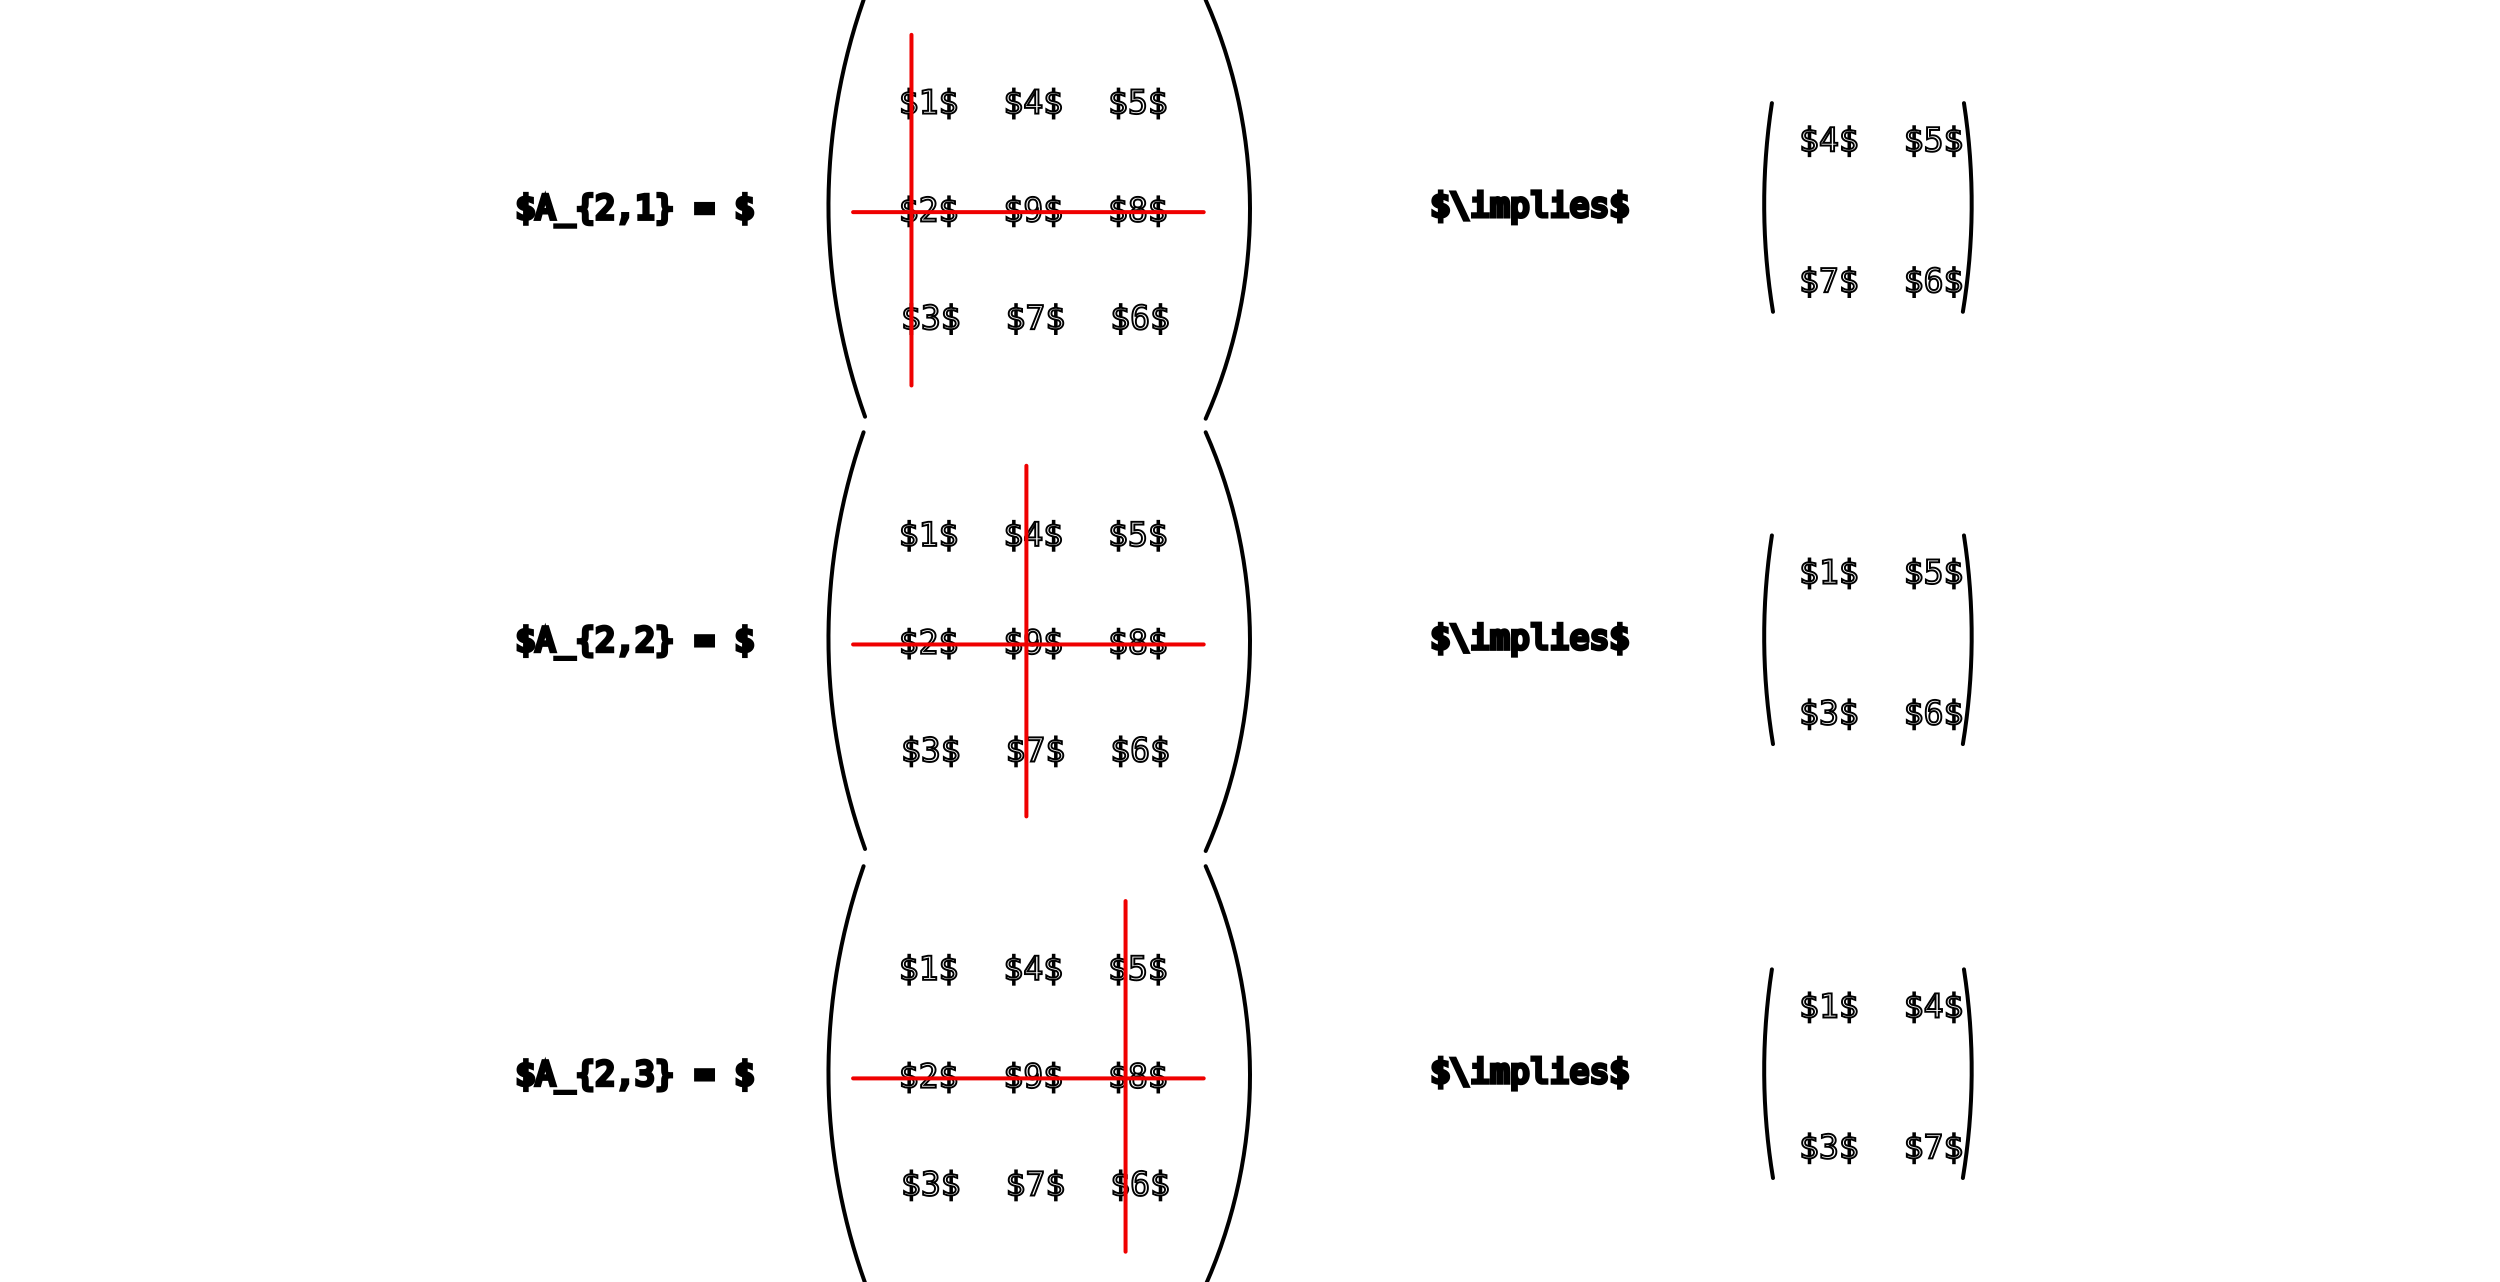
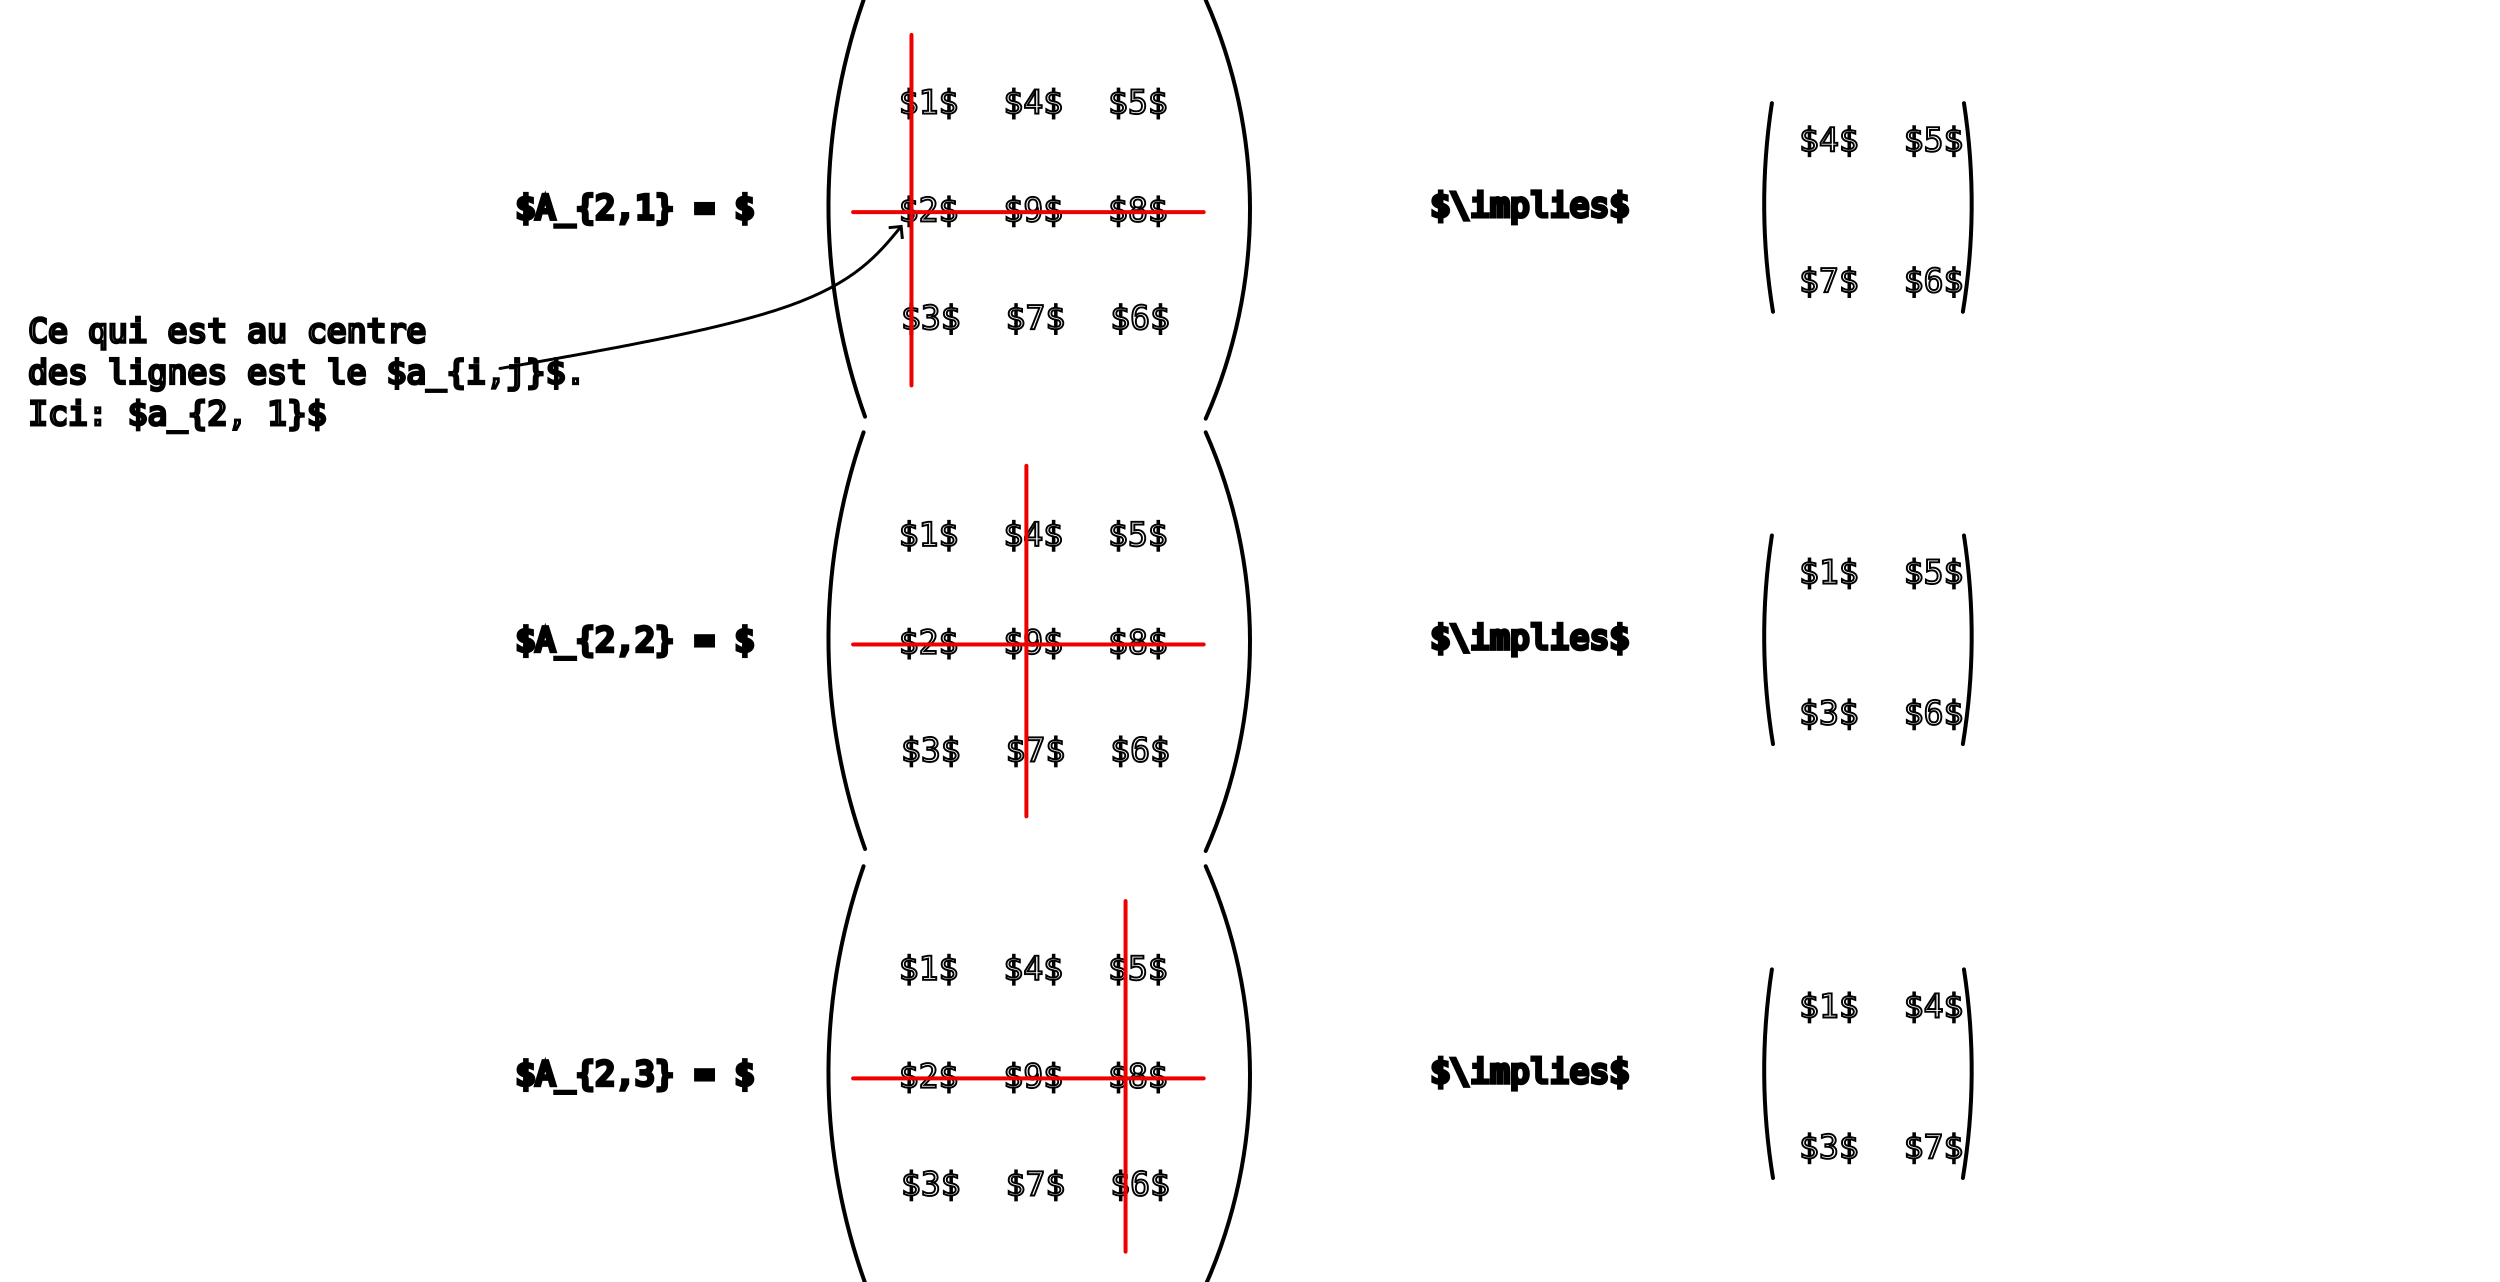
<svg xmlns="http://www.w3.org/2000/svg" width="240mm" height="123mm" viewBox="0 0 240 123" version="1.1" id="svg8">
  <defs id="defs2">
-     </defs>
+     <marker style="overflow:visible" id="ArrowWide" refX="0" refY="0" orient="auto-start-reverse" markerWidth="1" markerHeight="1" viewBox="0 0 1 1" preserveAspectRatio="xMidYMid">
+       <path style="fill:none;stroke:context-stroke;stroke-width:1;stroke-linecap:butt" d="M 3,-3 0,0 3,3" transform="rotate(180,0.125,0)" id="path5" />
+     </marker>
+   </defs>
  <g id="layer1" transform="translate(0,-177)">
    <path style="fill:none;stroke:#000000;stroke-width:0.384;stroke-linecap:round;stroke-dasharray:none;stroke-opacity:1" d="m 83.618,216.611 c -2.339,6.67 -3.483,13.757 -3.362,20.824 0.112,6.526 1.3,13.032 3.503,19.176" id="path1" transform="translate(-0.7145342,-39.6107)" />
    <path style="fill:none;stroke:#000000;stroke-width:0.384;stroke-linecap:round;stroke-dasharray:none;stroke-opacity:1" d="m 82.892,216.611 c -2.781,6.276 -4.24,13.135 -4.253,20 -0.013,6.929 1.446,13.857 4.253,20.192" id="path1-9" transform="matrix(-1,0,0,1,198.6392,-39.6107)" />
    <text xml:space="preserve" style="font-size:3.175px;font-family:Monospace;-inkscape-font-specification:Monospace;text-align:start;writing-mode:lr-tb;direction:ltr;text-anchor:start;fill:none;stroke:#000000;stroke-width:0.184;stroke-linecap:round;stroke-opacity:1" x="86.282" y="187.907" id="text1">
      <tspan id="tspan1" style="stroke-width:0.184" x="86.282" y="187.907">$1$</tspan>
    </text>
    <text xml:space="preserve" style="font-size:3.175px;font-family:Monospace;-inkscape-font-specification:Monospace;text-align:start;writing-mode:lr-tb;direction:ltr;text-anchor:start;fill:none;stroke:#000000;stroke-width:0.184;stroke-linecap:round;stroke-opacity:1" x="96.328" y="187.907" id="text1-3">
      <tspan id="tspan1-6" style="stroke-width:0.184" x="96.328" y="187.907">$4$</tspan>
    </text>
    <text xml:space="preserve" style="font-size:3.175px;font-family:Monospace;-inkscape-font-specification:Monospace;text-align:start;writing-mode:lr-tb;direction:ltr;text-anchor:start;fill:none;stroke:#000000;stroke-width:0.184;stroke-linecap:round;stroke-opacity:1" x="106.375" y="187.907" id="text1-3-8">
      <tspan id="tspan1-6-0" style="stroke-width:0.184" x="106.375" y="187.907">$5$</tspan>
    </text>
    <text xml:space="preserve" style="font-size:3.175px;font-family:Monospace;-inkscape-font-specification:Monospace;text-align:start;writing-mode:lr-tb;direction:ltr;text-anchor:start;fill:none;stroke:#000000;stroke-width:0.184;stroke-linecap:round;stroke-opacity:1" x="172.71" y="191.524" id="text1-3-0">
      <tspan id="tspan1-6-9" style="stroke-width:0.184" x="172.71" y="191.524">$4$</tspan>
    </text>
    <text xml:space="preserve" style="font-size:3.175px;font-family:Monospace;-inkscape-font-specification:Monospace;text-align:start;writing-mode:lr-tb;direction:ltr;text-anchor:start;fill:none;stroke:#000000;stroke-width:0.184;stroke-linecap:round;stroke-opacity:1" x="182.756" y="191.524" id="text1-3-8-3">
      <tspan id="tspan1-6-0-7" style="stroke-width:0.184" x="182.756" y="191.524">$5$</tspan>
    </text>
    <text xml:space="preserve" style="font-size:3.175px;font-family:Monospace;-inkscape-font-specification:Monospace;text-align:start;writing-mode:lr-tb;direction:ltr;text-anchor:start;fill:none;stroke:#000000;stroke-width:0.184;stroke-linecap:round;stroke-opacity:1" x="86.282" y="198.256" id="text1-8">
      <tspan id="tspan1-8" style="stroke-width:0.184" x="86.282" y="198.256">$2$</tspan>
    </text>
    <text xml:space="preserve" style="font-size:3.175px;font-family:Monospace;-inkscape-font-specification:Monospace;text-align:start;writing-mode:lr-tb;direction:ltr;text-anchor:start;fill:none;stroke:#000000;stroke-width:0.184;stroke-linecap:round;stroke-opacity:1" x="96.328" y="198.256" id="text1-3-3">
      <tspan id="tspan1-6-8" style="stroke-width:0.184" x="96.328" y="198.256">$9$</tspan>
    </text>
    <text xml:space="preserve" style="font-size:3.175px;font-family:Monospace;-inkscape-font-specification:Monospace;text-align:start;writing-mode:lr-tb;direction:ltr;text-anchor:start;fill:none;stroke:#000000;stroke-width:0.184;stroke-linecap:round;stroke-opacity:1" x="106.375" y="198.256" id="text1-3-8-1">
      <tspan id="tspan1-6-0-5" style="stroke-width:0.184" x="106.375" y="198.256">$8$</tspan>
    </text>
    <text xml:space="preserve" style="font-size:3.175px;font-family:Monospace;-inkscape-font-specification:Monospace;text-align:start;writing-mode:lr-tb;direction:ltr;text-anchor:start;fill:none;stroke:#000000;stroke-width:0.184;stroke-linecap:round;stroke-opacity:1" x="86.493" y="208.605" id="text1-8-4">
      <tspan id="tspan1-8-3" style="stroke-width:0.184" x="86.493" y="208.605">$3$</tspan>
    </text>
    <text xml:space="preserve" style="font-size:3.175px;font-family:Monospace;-inkscape-font-specification:Monospace;text-align:start;writing-mode:lr-tb;direction:ltr;text-anchor:start;fill:none;stroke:#000000;stroke-width:0.184;stroke-linecap:round;stroke-opacity:1" x="96.54" y="208.605" id="text1-3-3-6">
      <tspan id="tspan1-6-8-5" style="stroke-width:0.184" x="96.54" y="208.605">$7$</tspan>
    </text>
    <text xml:space="preserve" style="font-size:3.175px;font-family:Monospace;-inkscape-font-specification:Monospace;text-align:start;writing-mode:lr-tb;direction:ltr;text-anchor:start;fill:none;stroke:#000000;stroke-width:0.184;stroke-linecap:round;stroke-opacity:1" x="106.586" y="208.605" id="text1-3-8-1-9">
      <tspan id="tspan1-6-0-5-5" style="stroke-width:0.184" x="106.586" y="208.605">$6$</tspan>
    </text>
    <text xml:space="preserve" style="font-size:3.175px;font-family:Monospace;-inkscape-font-specification:Monospace;text-align:start;writing-mode:lr-tb;direction:ltr;text-anchor:start;fill:none;stroke:#000000;stroke-width:0.184;stroke-linecap:round;stroke-opacity:1" x="172.71" y="205.044" id="text1-3-3-6-5">
      <tspan id="tspan1-6-8-5-7" style="stroke-width:0.184" x="172.71" y="205.044">$7$</tspan>
    </text>
    <text xml:space="preserve" style="font-size:3.175px;font-family:Monospace;-inkscape-font-specification:Monospace;text-align:start;writing-mode:lr-tb;direction:ltr;text-anchor:start;fill:none;stroke:#000000;stroke-width:0.184;stroke-linecap:round;stroke-opacity:1" x="182.756" y="205.044" id="text1-3-8-1-9-2">
      <tspan id="tspan1-6-0-5-5-9" style="stroke-width:0.184" x="182.756" y="205.044">$6$</tspan>
    </text>
    <text xml:space="preserve" style="font-size:3.175px;font-family:Monospace;-inkscape-font-specification:Monospace;text-align:start;writing-mode:lr-tb;direction:ltr;text-anchor:start;fill:none;stroke:#000000;stroke-width:0.384;stroke-linecap:round;stroke-dasharray:none;stroke-opacity:1" x="137.304" y="197.789" id="text2">
      <tspan id="tspan2" style="stroke-width:0.384" x="137.304" y="197.789">$\implies$</tspan>
    </text>
    <path style="fill:none;stroke:#ef0000;stroke-width:0.384;stroke-linecap:round;stroke-dasharray:none;stroke-opacity:1" d="m 82.296,226.846 c 0,0 33.657,0 33.657,0" id="path2" transform="translate(-0.3980106,-29.47928)" />
    <path style="fill:none;stroke:#ef0000;stroke-width:0.384;stroke-linecap:round;stroke-dasharray:none;stroke-opacity:1" d="m 82.296,226.846 c 0,0 33.657,0 33.657,0" id="path2-3" transform="rotate(-90,78.47736,217.8219)" />
    <text xml:space="preserve" style="font-size:3.175px;font-family:Monospace;-inkscape-font-specification:Monospace;text-align:start;writing-mode:lr-tb;direction:ltr;text-anchor:start;fill:none;stroke:#000000;stroke-width:0.384;stroke-linecap:round;stroke-dasharray:none;stroke-opacity:1" x="49.486" y="198.019" id="text3">
      <tspan id="tspan3" style="stroke-width:0.384" x="49.486" y="198.019">$A_{2,1} = $</tspan>
    </text>
    <path style="fill:none;stroke:#000000;stroke-width:0.384;stroke-linecap:round;stroke-dasharray:none;stroke-opacity:1" d="m 170.817,226.924 c -0.518,3.369 -0.766,6.78 -0.739,10.188 0.026,3.295 0.309,6.588 0.844,9.839" id="path3" transform="translate(-0.7145342,-40.02058)" />
    <path style="fill:none;stroke:#000000;stroke-width:0.384;stroke-linecap:round;stroke-dasharray:none;stroke-opacity:1" d="m 170.817,226.924 c -0.518,3.369 -0.766,6.78 -0.739,10.188 0.026,3.295 0.309,6.588 0.844,9.839" id="path3-4" transform="matrix(-1,0,0,1,359.358,-40.02058)" />
    <path style="fill:none;stroke:#000000;stroke-width:0.384;stroke-linecap:round;stroke-dasharray:none;stroke-opacity:1" d="m 83.618,216.611 c -2.339,6.67 -3.483,13.757 -3.362,20.824 0.112,6.526 1.3,13.032 3.503,19.176" id="path1-5" transform="translate(-0.714535,1.889302)" />
    <path style="fill:none;stroke:#000000;stroke-width:0.384;stroke-linecap:round;stroke-dasharray:none;stroke-opacity:1" d="m 82.892,216.611 c -2.781,6.276 -4.24,13.135 -4.253,20 -0.013,6.929 1.446,13.857 4.253,20.192" id="path1-9-6" transform="matrix(-1,0,0,1,198.6392,1.8893)" />
    <text xml:space="preserve" style="font-size:3.175px;font-family:Monospace;-inkscape-font-specification:Monospace;text-align:start;writing-mode:lr-tb;direction:ltr;text-anchor:start;fill:none;stroke:#000000;stroke-width:0.184;stroke-linecap:round;stroke-opacity:1" x="86.282" y="229.407" id="text1-32">
      <tspan id="tspan1-68" style="stroke-width:0.184" x="86.282" y="229.407">$1$</tspan>
    </text>
    <text xml:space="preserve" style="font-size:3.175px;font-family:Monospace;-inkscape-font-specification:Monospace;text-align:start;writing-mode:lr-tb;direction:ltr;text-anchor:start;fill:none;stroke:#000000;stroke-width:0.184;stroke-linecap:round;stroke-opacity:1" x="96.328" y="229.407" id="text1-3-9">
      <tspan id="tspan1-6-1" style="stroke-width:0.184" x="96.328" y="229.407">$4$</tspan>
    </text>
    <text xml:space="preserve" style="font-size:3.175px;font-family:Monospace;-inkscape-font-specification:Monospace;text-align:start;writing-mode:lr-tb;direction:ltr;text-anchor:start;fill:none;stroke:#000000;stroke-width:0.184;stroke-linecap:round;stroke-opacity:1" x="106.375" y="229.407" id="text1-3-8-4">
      <tspan id="tspan1-6-0-8" style="stroke-width:0.184" x="106.375" y="229.407">$5$</tspan>
    </text>
    <text xml:space="preserve" style="font-size:3.175px;font-family:Monospace;-inkscape-font-specification:Monospace;text-align:start;writing-mode:lr-tb;direction:ltr;text-anchor:start;fill:none;stroke:#000000;stroke-width:0.184;stroke-linecap:round;stroke-opacity:1" x="172.71" y="233.024" id="text1-3-0-8">
      <tspan id="tspan1-6-9-7" style="stroke-width:0.184" x="172.71" y="233.024">$1$</tspan>
    </text>
    <text xml:space="preserve" style="font-size:3.175px;font-family:Monospace;-inkscape-font-specification:Monospace;text-align:start;writing-mode:lr-tb;direction:ltr;text-anchor:start;fill:none;stroke:#000000;stroke-width:0.184;stroke-linecap:round;stroke-opacity:1" x="182.756" y="233.024" id="text1-3-8-3-1">
      <tspan id="tspan1-6-0-7-9" style="stroke-width:0.184" x="182.756" y="233.024">$5$</tspan>
    </text>
    <text xml:space="preserve" style="font-size:3.175px;font-family:Monospace;-inkscape-font-specification:Monospace;text-align:start;writing-mode:lr-tb;direction:ltr;text-anchor:start;fill:none;stroke:#000000;stroke-width:0.184;stroke-linecap:round;stroke-opacity:1" x="86.282" y="239.756" id="text1-8-3">
      <tspan id="tspan1-8-1" style="stroke-width:0.184" x="86.282" y="239.756">$2$</tspan>
    </text>
    <text xml:space="preserve" style="font-size:3.175px;font-family:Monospace;-inkscape-font-specification:Monospace;text-align:start;writing-mode:lr-tb;direction:ltr;text-anchor:start;fill:none;stroke:#000000;stroke-width:0.184;stroke-linecap:round;stroke-opacity:1" x="96.328" y="239.756" id="text1-3-3-1">
      <tspan id="tspan1-6-8-4" style="stroke-width:0.184" x="96.328" y="239.756">$9$</tspan>
    </text>
    <text xml:space="preserve" style="font-size:3.175px;font-family:Monospace;-inkscape-font-specification:Monospace;text-align:start;writing-mode:lr-tb;direction:ltr;text-anchor:start;fill:none;stroke:#000000;stroke-width:0.184;stroke-linecap:round;stroke-opacity:1" x="106.375" y="239.756" id="text1-3-8-1-95">
      <tspan id="tspan1-6-0-5-9" style="stroke-width:0.184" x="106.375" y="239.756">$8$</tspan>
    </text>
    <text xml:space="preserve" style="font-size:3.175px;font-family:Monospace;-inkscape-font-specification:Monospace;text-align:start;writing-mode:lr-tb;direction:ltr;text-anchor:start;fill:none;stroke:#000000;stroke-width:0.184;stroke-linecap:round;stroke-opacity:1" x="86.493" y="250.105" id="text1-8-4-0">
      <tspan id="tspan1-8-3-9" style="stroke-width:0.184" x="86.493" y="250.105">$3$</tspan>
    </text>
    <text xml:space="preserve" style="font-size:3.175px;font-family:Monospace;-inkscape-font-specification:Monospace;text-align:start;writing-mode:lr-tb;direction:ltr;text-anchor:start;fill:none;stroke:#000000;stroke-width:0.184;stroke-linecap:round;stroke-opacity:1" x="96.54" y="250.105" id="text1-3-3-6-3">
      <tspan id="tspan1-6-8-5-4" style="stroke-width:0.184" x="96.54" y="250.105">$7$</tspan>
    </text>
    <text xml:space="preserve" style="font-size:3.175px;font-family:Monospace;-inkscape-font-specification:Monospace;text-align:start;writing-mode:lr-tb;direction:ltr;text-anchor:start;fill:none;stroke:#000000;stroke-width:0.184;stroke-linecap:round;stroke-opacity:1" x="106.586" y="250.105" id="text1-3-8-1-9-0">
      <tspan id="tspan1-6-0-5-5-7" style="stroke-width:0.184" x="106.586" y="250.105">$6$</tspan>
    </text>
    <text xml:space="preserve" style="font-size:3.175px;font-family:Monospace;-inkscape-font-specification:Monospace;text-align:start;writing-mode:lr-tb;direction:ltr;text-anchor:start;fill:none;stroke:#000000;stroke-width:0.184;stroke-linecap:round;stroke-opacity:1" x="172.71" y="246.544" id="text1-3-3-6-5-5">
      <tspan id="tspan1-6-8-5-7-7" style="stroke-width:0.184" x="172.71" y="246.544">$3$</tspan>
    </text>
    <text xml:space="preserve" style="font-size:3.175px;font-family:Monospace;-inkscape-font-specification:Monospace;text-align:start;writing-mode:lr-tb;direction:ltr;text-anchor:start;fill:none;stroke:#000000;stroke-width:0.184;stroke-linecap:round;stroke-opacity:1" x="182.756" y="246.544" id="text1-3-8-1-9-2-5">
      <tspan id="tspan1-6-0-5-5-9-0" style="stroke-width:0.184" x="182.756" y="246.544">$6$</tspan>
    </text>
    <text xml:space="preserve" style="font-size:3.175px;font-family:Monospace;-inkscape-font-specification:Monospace;text-align:start;writing-mode:lr-tb;direction:ltr;text-anchor:start;fill:none;stroke:#000000;stroke-width:0.384;stroke-linecap:round;stroke-dasharray:none;stroke-opacity:1" x="137.304" y="239.289" id="text2-6">
      <tspan id="tspan2-4" style="stroke-width:0.384" x="137.304" y="239.289">$\implies$</tspan>
    </text>
    <path style="fill:none;stroke:#ef0000;stroke-width:0.384;stroke-linecap:round;stroke-dasharray:none;stroke-opacity:1" d="m 82.296,226.846 c 0,0 33.657,0 33.657,0" id="path2-7" transform="translate(-0.398012,12.02073)" />
    <path style="fill:none;stroke:#ef0000;stroke-width:0.384;stroke-linecap:round;stroke-dasharray:none;stroke-opacity:1" d="m 82.296,226.846 c 0,0 33.657,0 33.657,0" id="path2-3-8" transform="rotate(-90,104.6785,232.9898)" />
    <text xml:space="preserve" style="font-size:3.175px;font-family:Monospace;-inkscape-font-specification:Monospace;text-align:start;writing-mode:lr-tb;direction:ltr;text-anchor:start;fill:none;stroke:#000000;stroke-width:0.384;stroke-linecap:round;stroke-dasharray:none;stroke-opacity:1" x="49.486" y="239.519" id="text3-4">
      <tspan id="tspan3-0" style="stroke-width:0.384" x="49.486" y="239.519">$A_{2,2} = $</tspan>
    </text>
    <path style="fill:none;stroke:#000000;stroke-width:0.384;stroke-linecap:round;stroke-dasharray:none;stroke-opacity:1" d="m 170.817,226.924 c -0.518,3.369 -0.766,6.78 -0.739,10.188 0.026,3.295 0.309,6.588 0.844,9.839" id="path3-0" transform="translate(-0.714535,1.479425)" />
    <path style="fill:none;stroke:#000000;stroke-width:0.384;stroke-linecap:round;stroke-dasharray:none;stroke-opacity:1" d="m 170.817,226.924 c -0.518,3.369 -0.766,6.78 -0.739,10.188 0.026,3.295 0.309,6.588 0.844,9.839" id="path3-4-6" transform="matrix(-1,0,0,1,359.358,1.479425)" />
    <path style="fill:none;stroke:#000000;stroke-width:0.384;stroke-linecap:round;stroke-dasharray:none;stroke-opacity:1" d="m 83.618,216.611 c -2.339,6.67 -3.483,13.757 -3.362,20.824 0.112,6.526 1.3,13.032 3.503,19.176" id="path1-5-5" transform="translate(-0.714536,43.54648)" />
    <path style="fill:none;stroke:#000000;stroke-width:0.384;stroke-linecap:round;stroke-dasharray:none;stroke-opacity:1" d="m 82.892,216.611 c -2.781,6.276 -4.24,13.135 -4.253,20 -0.013,6.929 1.446,13.857 4.253,20.192" id="path1-9-6-8" transform="matrix(-1,0,0,1,198.6392,43.54648)" />
    <text xml:space="preserve" style="font-size:3.175px;font-family:Monospace;-inkscape-font-specification:Monospace;text-align:start;writing-mode:lr-tb;direction:ltr;text-anchor:start;fill:none;stroke:#000000;stroke-width:0.184;stroke-linecap:round;stroke-opacity:1" x="86.282" y="271.064" id="text1-32-9">
      <tspan id="tspan1-68-9" style="stroke-width:0.184" x="86.282" y="271.064">$1$</tspan>
    </text>
    <text xml:space="preserve" style="font-size:3.175px;font-family:Monospace;-inkscape-font-specification:Monospace;text-align:start;writing-mode:lr-tb;direction:ltr;text-anchor:start;fill:none;stroke:#000000;stroke-width:0.184;stroke-linecap:round;stroke-opacity:1" x="96.328" y="271.064" id="text1-3-9-9">
      <tspan id="tspan1-6-1-3" style="stroke-width:0.184" x="96.328" y="271.064">$4$</tspan>
    </text>
    <text xml:space="preserve" style="font-size:3.175px;font-family:Monospace;-inkscape-font-specification:Monospace;text-align:start;writing-mode:lr-tb;direction:ltr;text-anchor:start;fill:none;stroke:#000000;stroke-width:0.184;stroke-linecap:round;stroke-opacity:1" x="106.375" y="271.064" id="text1-3-8-4-3">
      <tspan id="tspan1-6-0-8-7" style="stroke-width:0.184" x="106.375" y="271.064">$5$</tspan>
    </text>
    <text xml:space="preserve" style="font-size:3.175px;font-family:Monospace;-inkscape-font-specification:Monospace;text-align:start;writing-mode:lr-tb;direction:ltr;text-anchor:start;fill:none;stroke:#000000;stroke-width:0.184;stroke-linecap:round;stroke-opacity:1" x="172.71" y="274.681" id="text1-3-0-8-7">
      <tspan id="tspan1-6-9-7-3" style="stroke-width:0.184" x="172.71" y="274.681">$1$</tspan>
    </text>
    <text xml:space="preserve" style="font-size:3.175px;font-family:Monospace;-inkscape-font-specification:Monospace;text-align:start;writing-mode:lr-tb;direction:ltr;text-anchor:start;fill:none;stroke:#000000;stroke-width:0.184;stroke-linecap:round;stroke-opacity:1" x="182.756" y="274.681" id="text1-3-8-3-1-2">
      <tspan id="tspan1-6-0-7-9-5" style="stroke-width:0.184" x="182.756" y="274.681">$4$</tspan>
    </text>
    <text xml:space="preserve" style="font-size:3.175px;font-family:Monospace;-inkscape-font-specification:Monospace;text-align:start;writing-mode:lr-tb;direction:ltr;text-anchor:start;fill:none;stroke:#000000;stroke-width:0.184;stroke-linecap:round;stroke-opacity:1" x="86.282" y="281.413" id="text1-8-3-6">
      <tspan id="tspan1-8-1-3" style="stroke-width:0.184" x="86.282" y="281.413">$2$</tspan>
    </text>
    <text xml:space="preserve" style="font-size:3.175px;font-family:Monospace;-inkscape-font-specification:Monospace;text-align:start;writing-mode:lr-tb;direction:ltr;text-anchor:start;fill:none;stroke:#000000;stroke-width:0.184;stroke-linecap:round;stroke-opacity:1" x="96.328" y="281.413" id="text1-3-3-1-4">
      <tspan id="tspan1-6-8-4-0" style="stroke-width:0.184" x="96.328" y="281.413">$9$</tspan>
    </text>
    <text xml:space="preserve" style="font-size:3.175px;font-family:Monospace;-inkscape-font-specification:Monospace;text-align:start;writing-mode:lr-tb;direction:ltr;text-anchor:start;fill:none;stroke:#000000;stroke-width:0.184;stroke-linecap:round;stroke-opacity:1" x="106.375" y="281.413" id="text1-3-8-1-95-6">
      <tspan id="tspan1-6-0-5-9-0" style="stroke-width:0.184" x="106.375" y="281.413">$8$</tspan>
    </text>
    <text xml:space="preserve" style="font-size:3.175px;font-family:Monospace;-inkscape-font-specification:Monospace;text-align:start;writing-mode:lr-tb;direction:ltr;text-anchor:start;fill:none;stroke:#000000;stroke-width:0.184;stroke-linecap:round;stroke-opacity:1" x="86.493" y="291.762" id="text1-8-4-0-4">
      <tspan id="tspan1-8-3-9-0" style="stroke-width:0.184" x="86.493" y="291.762">$3$</tspan>
    </text>
    <text xml:space="preserve" style="font-size:3.175px;font-family:Monospace;-inkscape-font-specification:Monospace;text-align:start;writing-mode:lr-tb;direction:ltr;text-anchor:start;fill:none;stroke:#000000;stroke-width:0.184;stroke-linecap:round;stroke-opacity:1" x="96.54" y="291.762" id="text1-3-3-6-3-5">
      <tspan id="tspan1-6-8-5-4-6" style="stroke-width:0.184" x="96.54" y="291.762">$7$</tspan>
    </text>
    <text xml:space="preserve" style="font-size:3.175px;font-family:Monospace;-inkscape-font-specification:Monospace;text-align:start;writing-mode:lr-tb;direction:ltr;text-anchor:start;fill:none;stroke:#000000;stroke-width:0.184;stroke-linecap:round;stroke-opacity:1" x="106.586" y="291.762" id="text1-3-8-1-9-0-8">
      <tspan id="tspan1-6-0-5-5-7-5" style="stroke-width:0.184" x="106.586" y="291.762">$6$</tspan>
    </text>
    <text xml:space="preserve" style="font-size:3.175px;font-family:Monospace;-inkscape-font-specification:Monospace;text-align:start;writing-mode:lr-tb;direction:ltr;text-anchor:start;fill:none;stroke:#000000;stroke-width:0.184;stroke-linecap:round;stroke-opacity:1" x="172.71" y="288.201" id="text1-3-3-6-5-5-3">
      <tspan id="tspan1-6-8-5-7-7-7" style="stroke-width:0.184" x="172.71" y="288.201">$3$</tspan>
    </text>
    <text xml:space="preserve" style="font-size:3.175px;font-family:Monospace;-inkscape-font-specification:Monospace;text-align:start;writing-mode:lr-tb;direction:ltr;text-anchor:start;fill:none;stroke:#000000;stroke-width:0.184;stroke-linecap:round;stroke-opacity:1" x="182.756" y="288.201" id="text1-3-8-1-9-2-5-6">
      <tspan id="tspan1-6-0-5-5-9-0-8" style="stroke-width:0.184" x="182.756" y="288.201">$7$</tspan>
    </text>
    <text xml:space="preserve" style="font-size:3.175px;font-family:Monospace;-inkscape-font-specification:Monospace;text-align:start;writing-mode:lr-tb;direction:ltr;text-anchor:start;fill:none;stroke:#000000;stroke-width:0.384;stroke-linecap:round;stroke-dasharray:none;stroke-opacity:1" x="137.304" y="280.946" id="text2-6-6">
      <tspan id="tspan2-4-7" style="stroke-width:0.384" x="137.304" y="280.946">$\implies$</tspan>
    </text>
    <path style="fill:none;stroke:#ef0000;stroke-width:0.384;stroke-linecap:round;stroke-dasharray:none;stroke-opacity:1" d="m 82.296,226.846 c 0,0 33.657,0 33.657,0" id="path2-7-1" transform="translate(-0.398013,53.67791)" />
    <path style="fill:none;stroke:#ef0000;stroke-width:0.384;stroke-linecap:round;stroke-dasharray:none;stroke-opacity:1" d="m 82.296,226.846 c 0,0 33.657,0 33.657,0" id="path2-3-8-8" transform="rotate(-90,130.3319,249.1246)" />
    <text xml:space="preserve" style="font-size:3.175px;font-family:Monospace;-inkscape-font-specification:Monospace;text-align:start;writing-mode:lr-tb;direction:ltr;text-anchor:start;fill:none;stroke:#000000;stroke-width:0.384;stroke-linecap:round;stroke-dasharray:none;stroke-opacity:1" x="49.486" y="281.177" id="text3-4-4">
      <tspan id="tspan3-0-9" style="stroke-width:0.384" x="49.486" y="281.177">$A_{2,3} = $</tspan>
    </text>
    <path style="fill:none;stroke:#000000;stroke-width:0.384;stroke-linecap:round;stroke-dasharray:none;stroke-opacity:1" d="m 170.817,226.924 c -0.518,3.369 -0.766,6.78 -0.739,10.188 0.026,3.295 0.309,6.588 0.844,9.839" id="path3-0-7" transform="translate(-0.714536,43.13661)" />
    <path style="fill:none;stroke:#000000;stroke-width:0.384;stroke-linecap:round;stroke-dasharray:none;stroke-opacity:1" d="m 170.817,226.924 c -0.518,3.369 -0.766,6.78 -0.739,10.188 0.026,3.295 0.309,6.588 0.844,9.839" id="path3-4-6-3" transform="matrix(-1,0,0,1,359.358,43.13661)" />
+     <path style="fill:none;stroke:#000000;stroke-width:0.284;stroke-linecap:round;stroke-dasharray:none;marker-end:url(#ArrowWide)" d="m 46.806,212.015 c 10.639,-1.866 21.279,-3.732 27.69,-5.995 6.411,-2.263 8.595,-4.923 10.778,-7.583" id="path4" transform="translate(1.190983,0.3572948)" />
+     <text xml:space="preserve" style="font-size:3.175px;font-family:Monospace;-inkscape-font-specification:Monospace;text-align:start;writing-mode:lr-tb;direction:ltr;text-anchor:start;fill:none;stroke:#000000;stroke-width:0.284;stroke-linecap:round;stroke-dasharray:none" x="2.707" y="209.859" id="text5">
+       <tspan id="tspan5" style="stroke-width:0.284" x="2.707" y="209.859">Ce qui est au centre</tspan>
+       <tspan style="stroke-width:0.284" x="2.707" y="213.828" id="tspan7">des lignes est le $a_{i,j}$. </tspan>
+       <tspan style="stroke-width:0.284" x="2.707" y="217.796" id="tspan8">Ici: $a_{2, 1}$</tspan>
+     </text>
  </g>
</svg>
